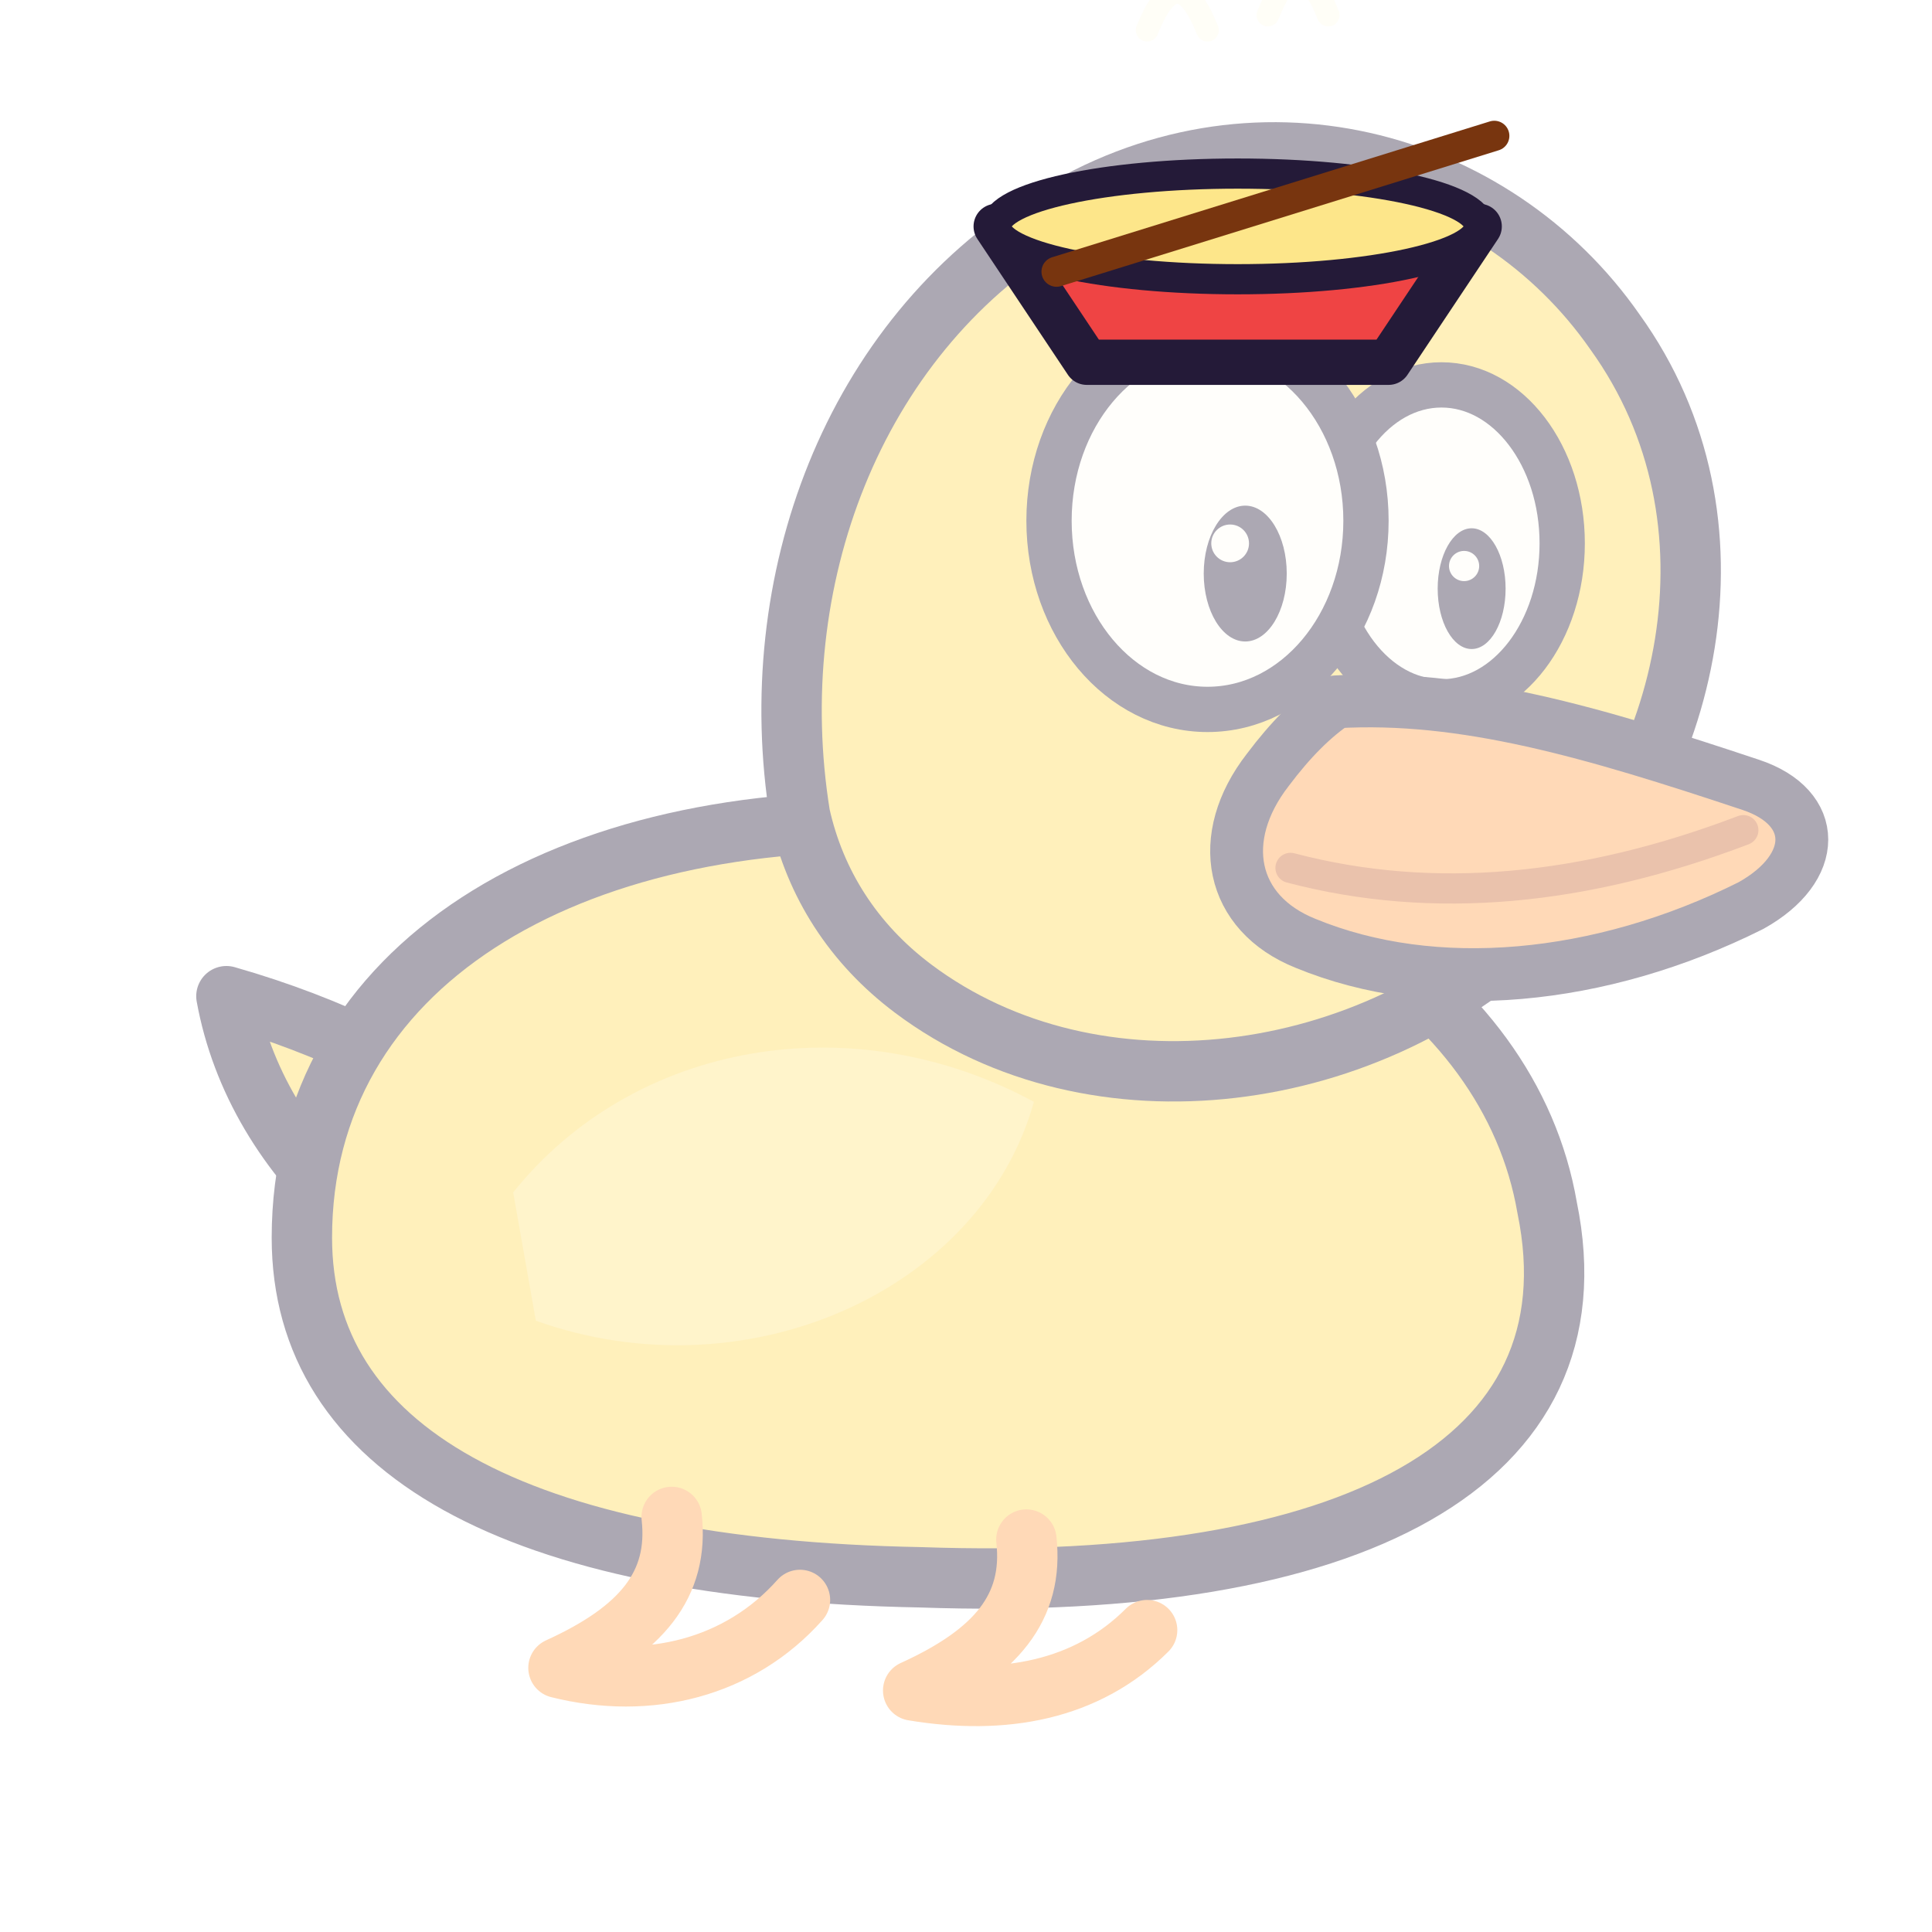
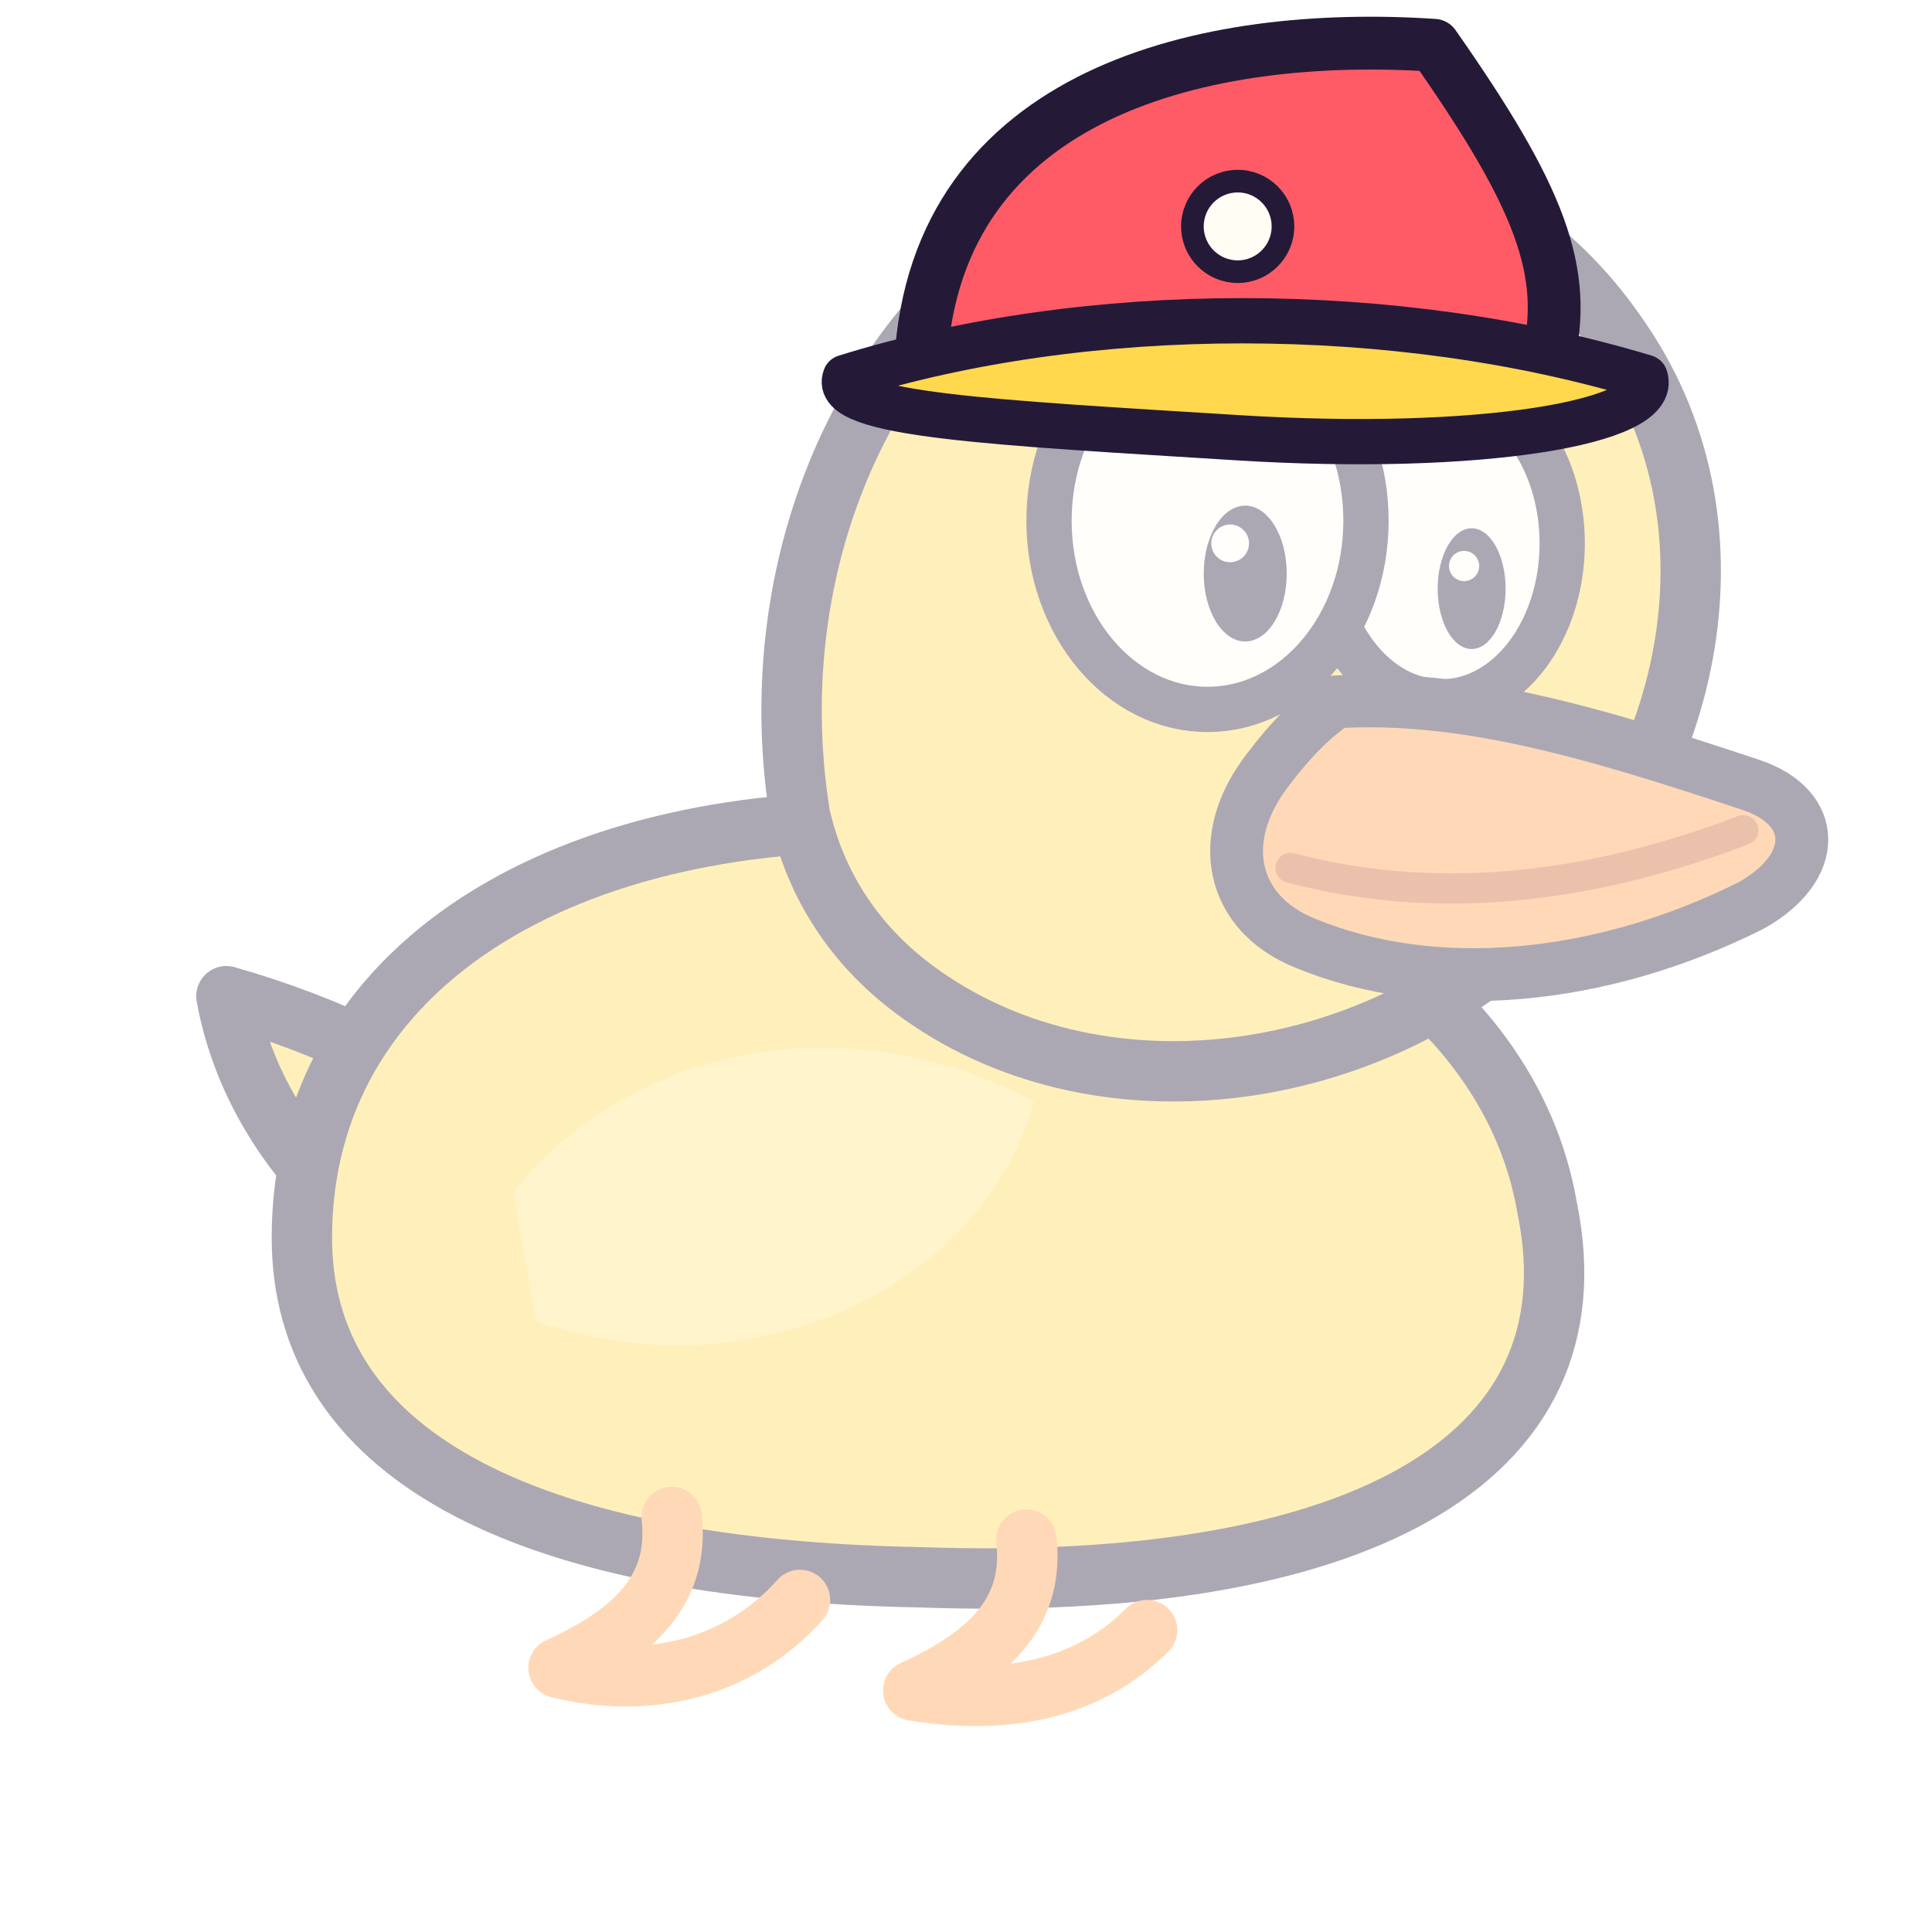
<svg xmlns="http://www.w3.org/2000/svg" viewBox="0 0 256 256" width="256" height="256" fill="none">
  <g opacity="0.38">
    <path d="M47 161c-9-8-15-18-17-29 14 4 26 10 35 17" fill="#FFD84D" stroke="#241A38" stroke-width="8" stroke-linecap="round" stroke-linejoin="round" />
    <path d="M40 164c0-36 35-57 82-55 46 1 78 22 83 51 7 34-26 51-83 49-54-1-82-17-82-45Z" fill="#FFD84D" stroke="#241A38" stroke-width="8" stroke-linejoin="round" />
    <path d="M106 108c-5-31 7-63 33-79 27-17 59-8 75 15 18 25 10 59-10 78-22 22-59 27-83 9-8-6-13-14-15-23Z" fill="#FFD84D" stroke="#241A38" stroke-width="8" stroke-linejoin="round" />
    <path d="M68 158c16-20 45-25 69-12-7 25-38 39-66 29" fill="#FFFDF4" opacity=".24" />
    <ellipse cx="191" cy="72" rx="16" ry="21" fill="#FFFDF4" stroke="#241A38" stroke-width="6" />
    <ellipse cx="160" cy="69" rx="21" ry="25" fill="#FFFDF4" stroke="#241A38" stroke-width="6" />
    <ellipse cx="165" cy="76" rx="5.5" ry="9" fill="#241A38" />
    <ellipse cx="195" cy="78" rx="4.5" ry="8" fill="#241A38" />
    <circle cx="163" cy="72" r="2.5" fill="#FFFDF4" />
    <circle cx="194" cy="75" r="2" fill="#FFFDF4" />
    <path d="M177 93c17-1 34 4 55 11 9 3 9 11 0 16-20 10-42 12-59 5-10-4-12-14-5-23 3-4 6-7 9-9Z" fill="#FF9B42" stroke="#241A38" stroke-width="7" stroke-linejoin="round" />
    <path d="M171 115c19 5 39 3 60-5" stroke="#C95E24" stroke-width="4" stroke-linecap="round" />
    <path d="M89 201c1 9-4 15-15 20 12 3 24 0 32-9m30-8c1 9-4 15-15 20 12 2 23 0 31-8" fill="none" stroke="#FF9B42" stroke-width="8" stroke-linecap="round" stroke-linejoin="round" />
  </g>
  <g>
-     <path d="M152 4 Q156 -6 160 4 M168 2 Q172 -8 176 2" stroke="#FFFDF4" stroke-width="3" stroke-linecap="round" fill="none" opacity="0.7" />
-     <path d="M132 30 H196 L184 48 H144 Z" fill="#EF4444" stroke="#241A38" stroke-width="6" stroke-linejoin="round" />
-     <ellipse cx="164" cy="30" rx="32" ry="7" fill="#FDE68A" stroke="#241A38" stroke-width="4" />
-     <line x1="140" y1="36" x2="198" y2="18" stroke="#78350F" stroke-width="4" stroke-linecap="round" />
+     <path d="M122 48 C124 12, 160 4, 190 6 C204 26, 208 36, 205 48 Z" fill="#FF5B67" stroke="#241A38" stroke-width="7" stroke-linejoin="round" />
+     <path d="M112 50 C144 40, 185 40, 218 50 C220 56, 196 60, 164 58 C132 56, 110 55, 112 50 Z" fill="#FFD84D" stroke="#241A38" stroke-width="6" stroke-linejoin="round" />
+     <circle cx="164" cy="30" r="6" fill="#FFFDF4" stroke="#241A38" stroke-width="3" />
  </g>
</svg>
